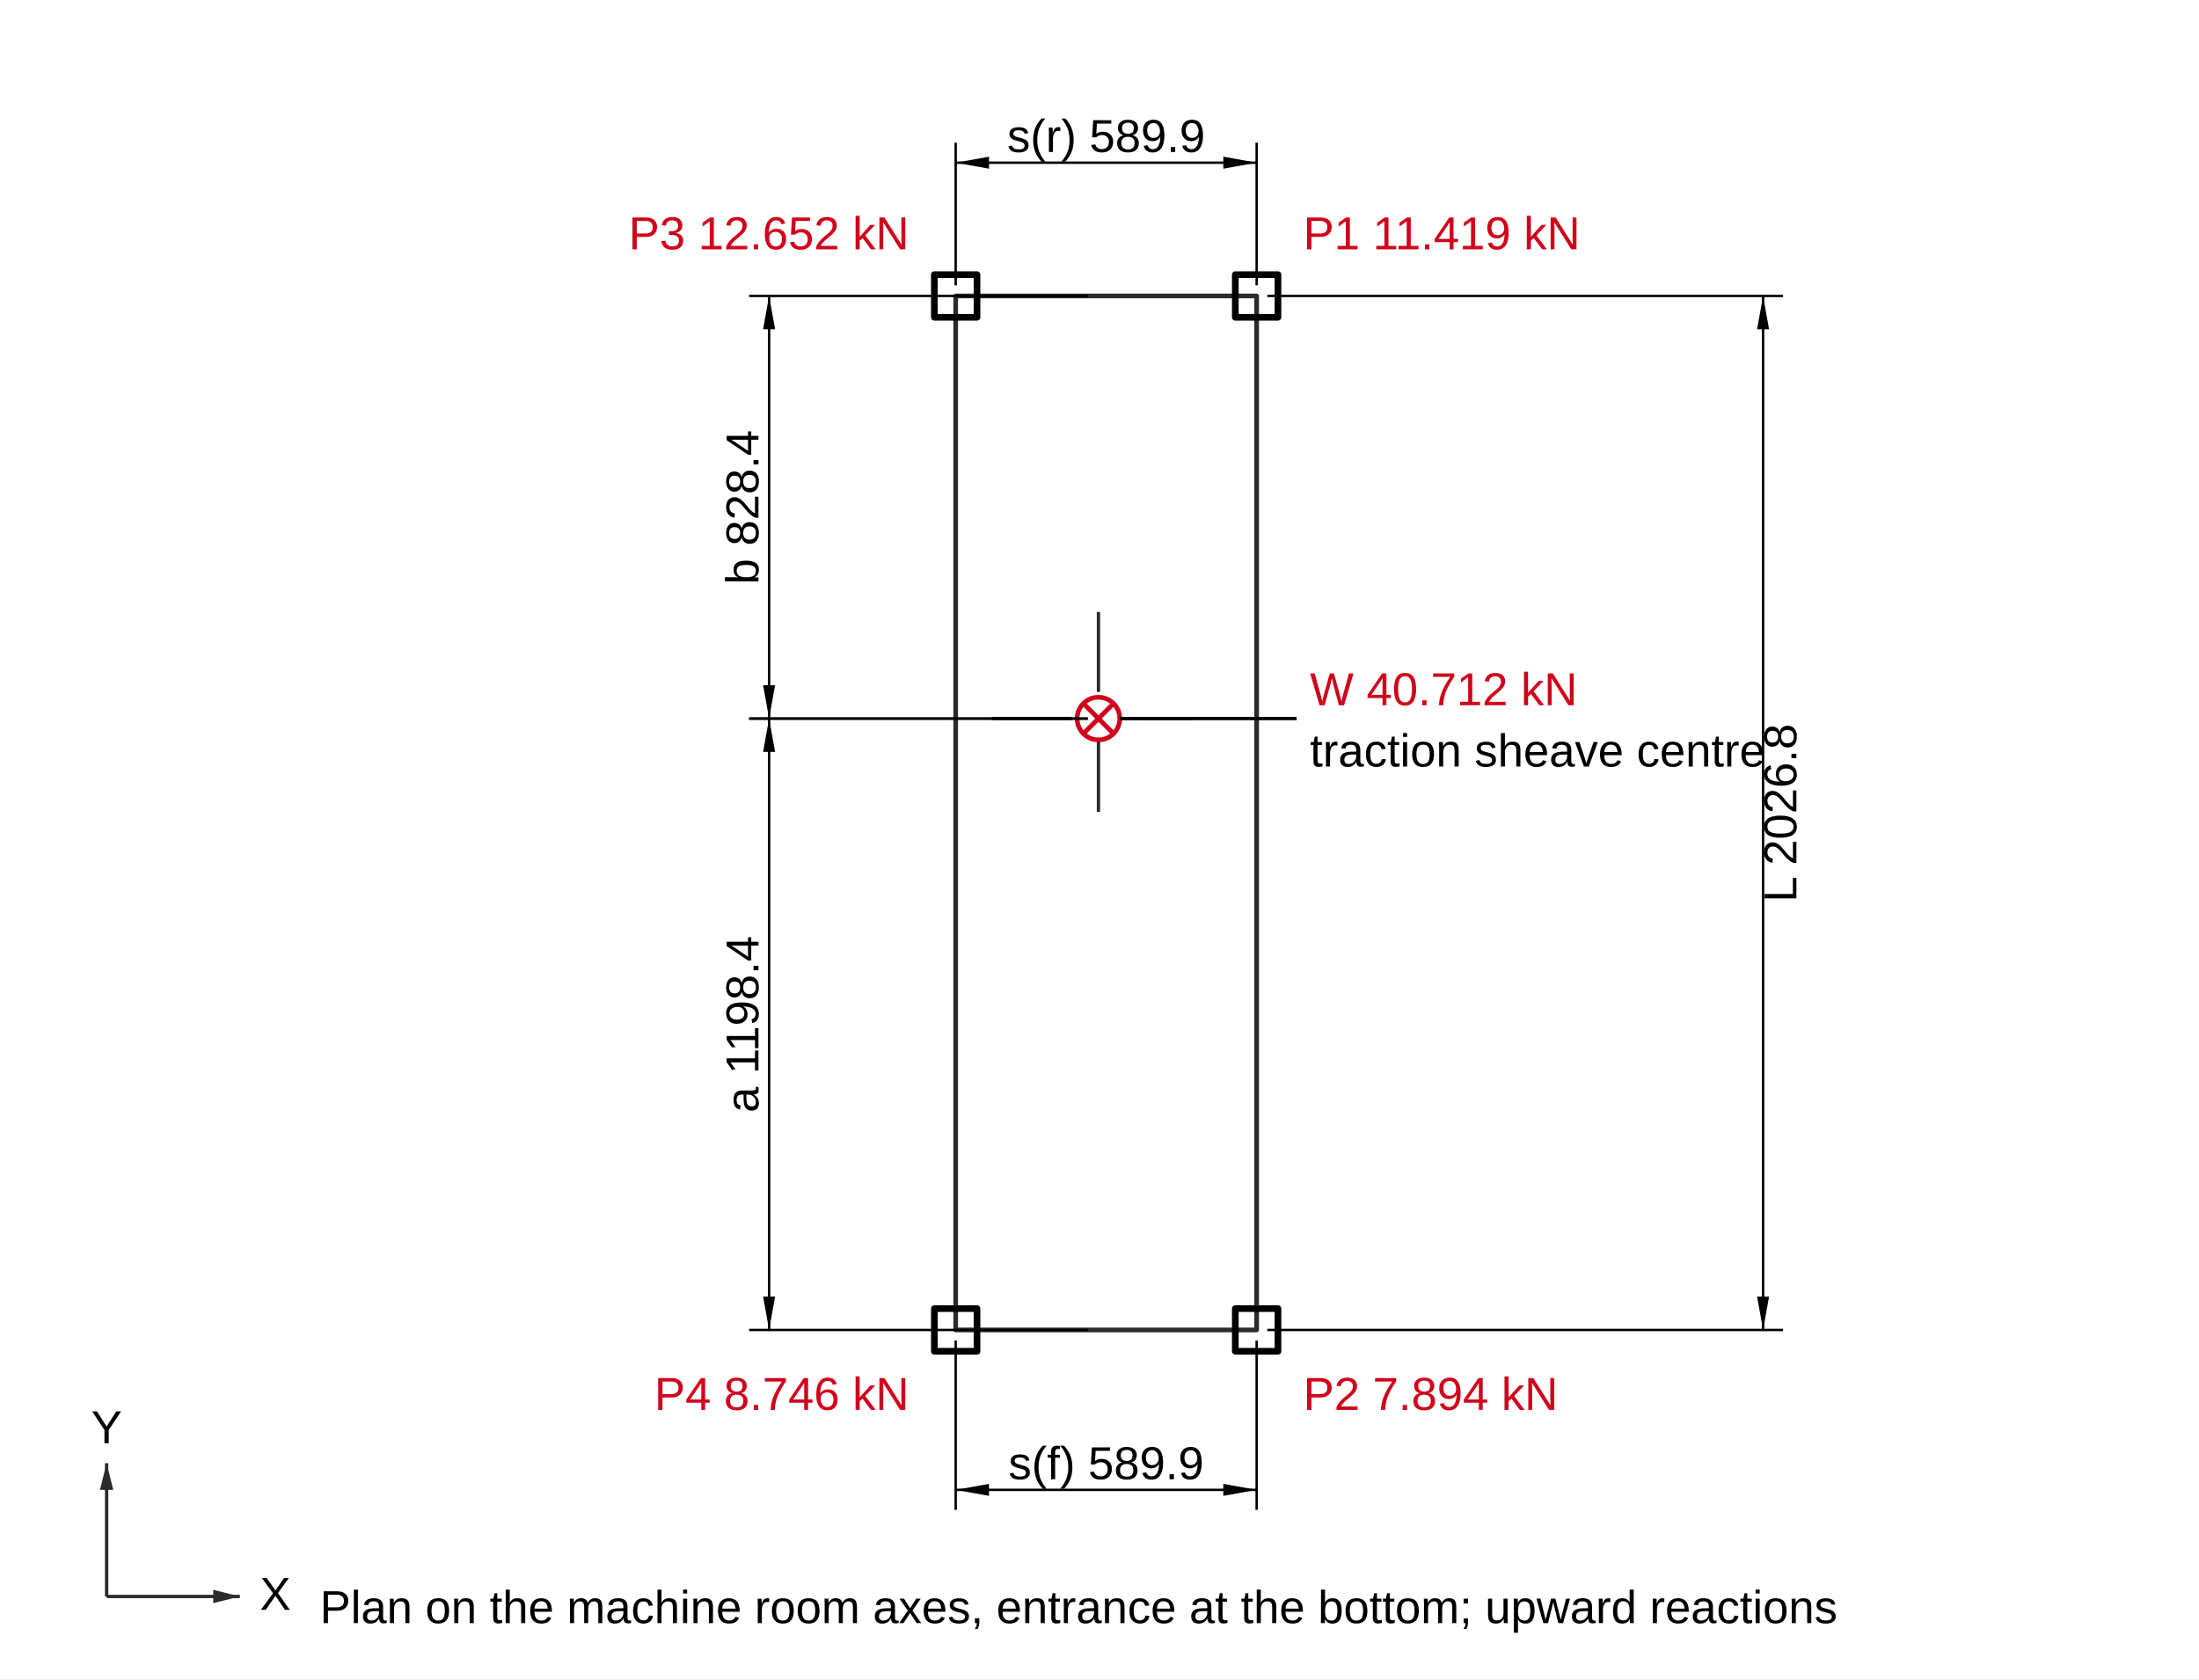
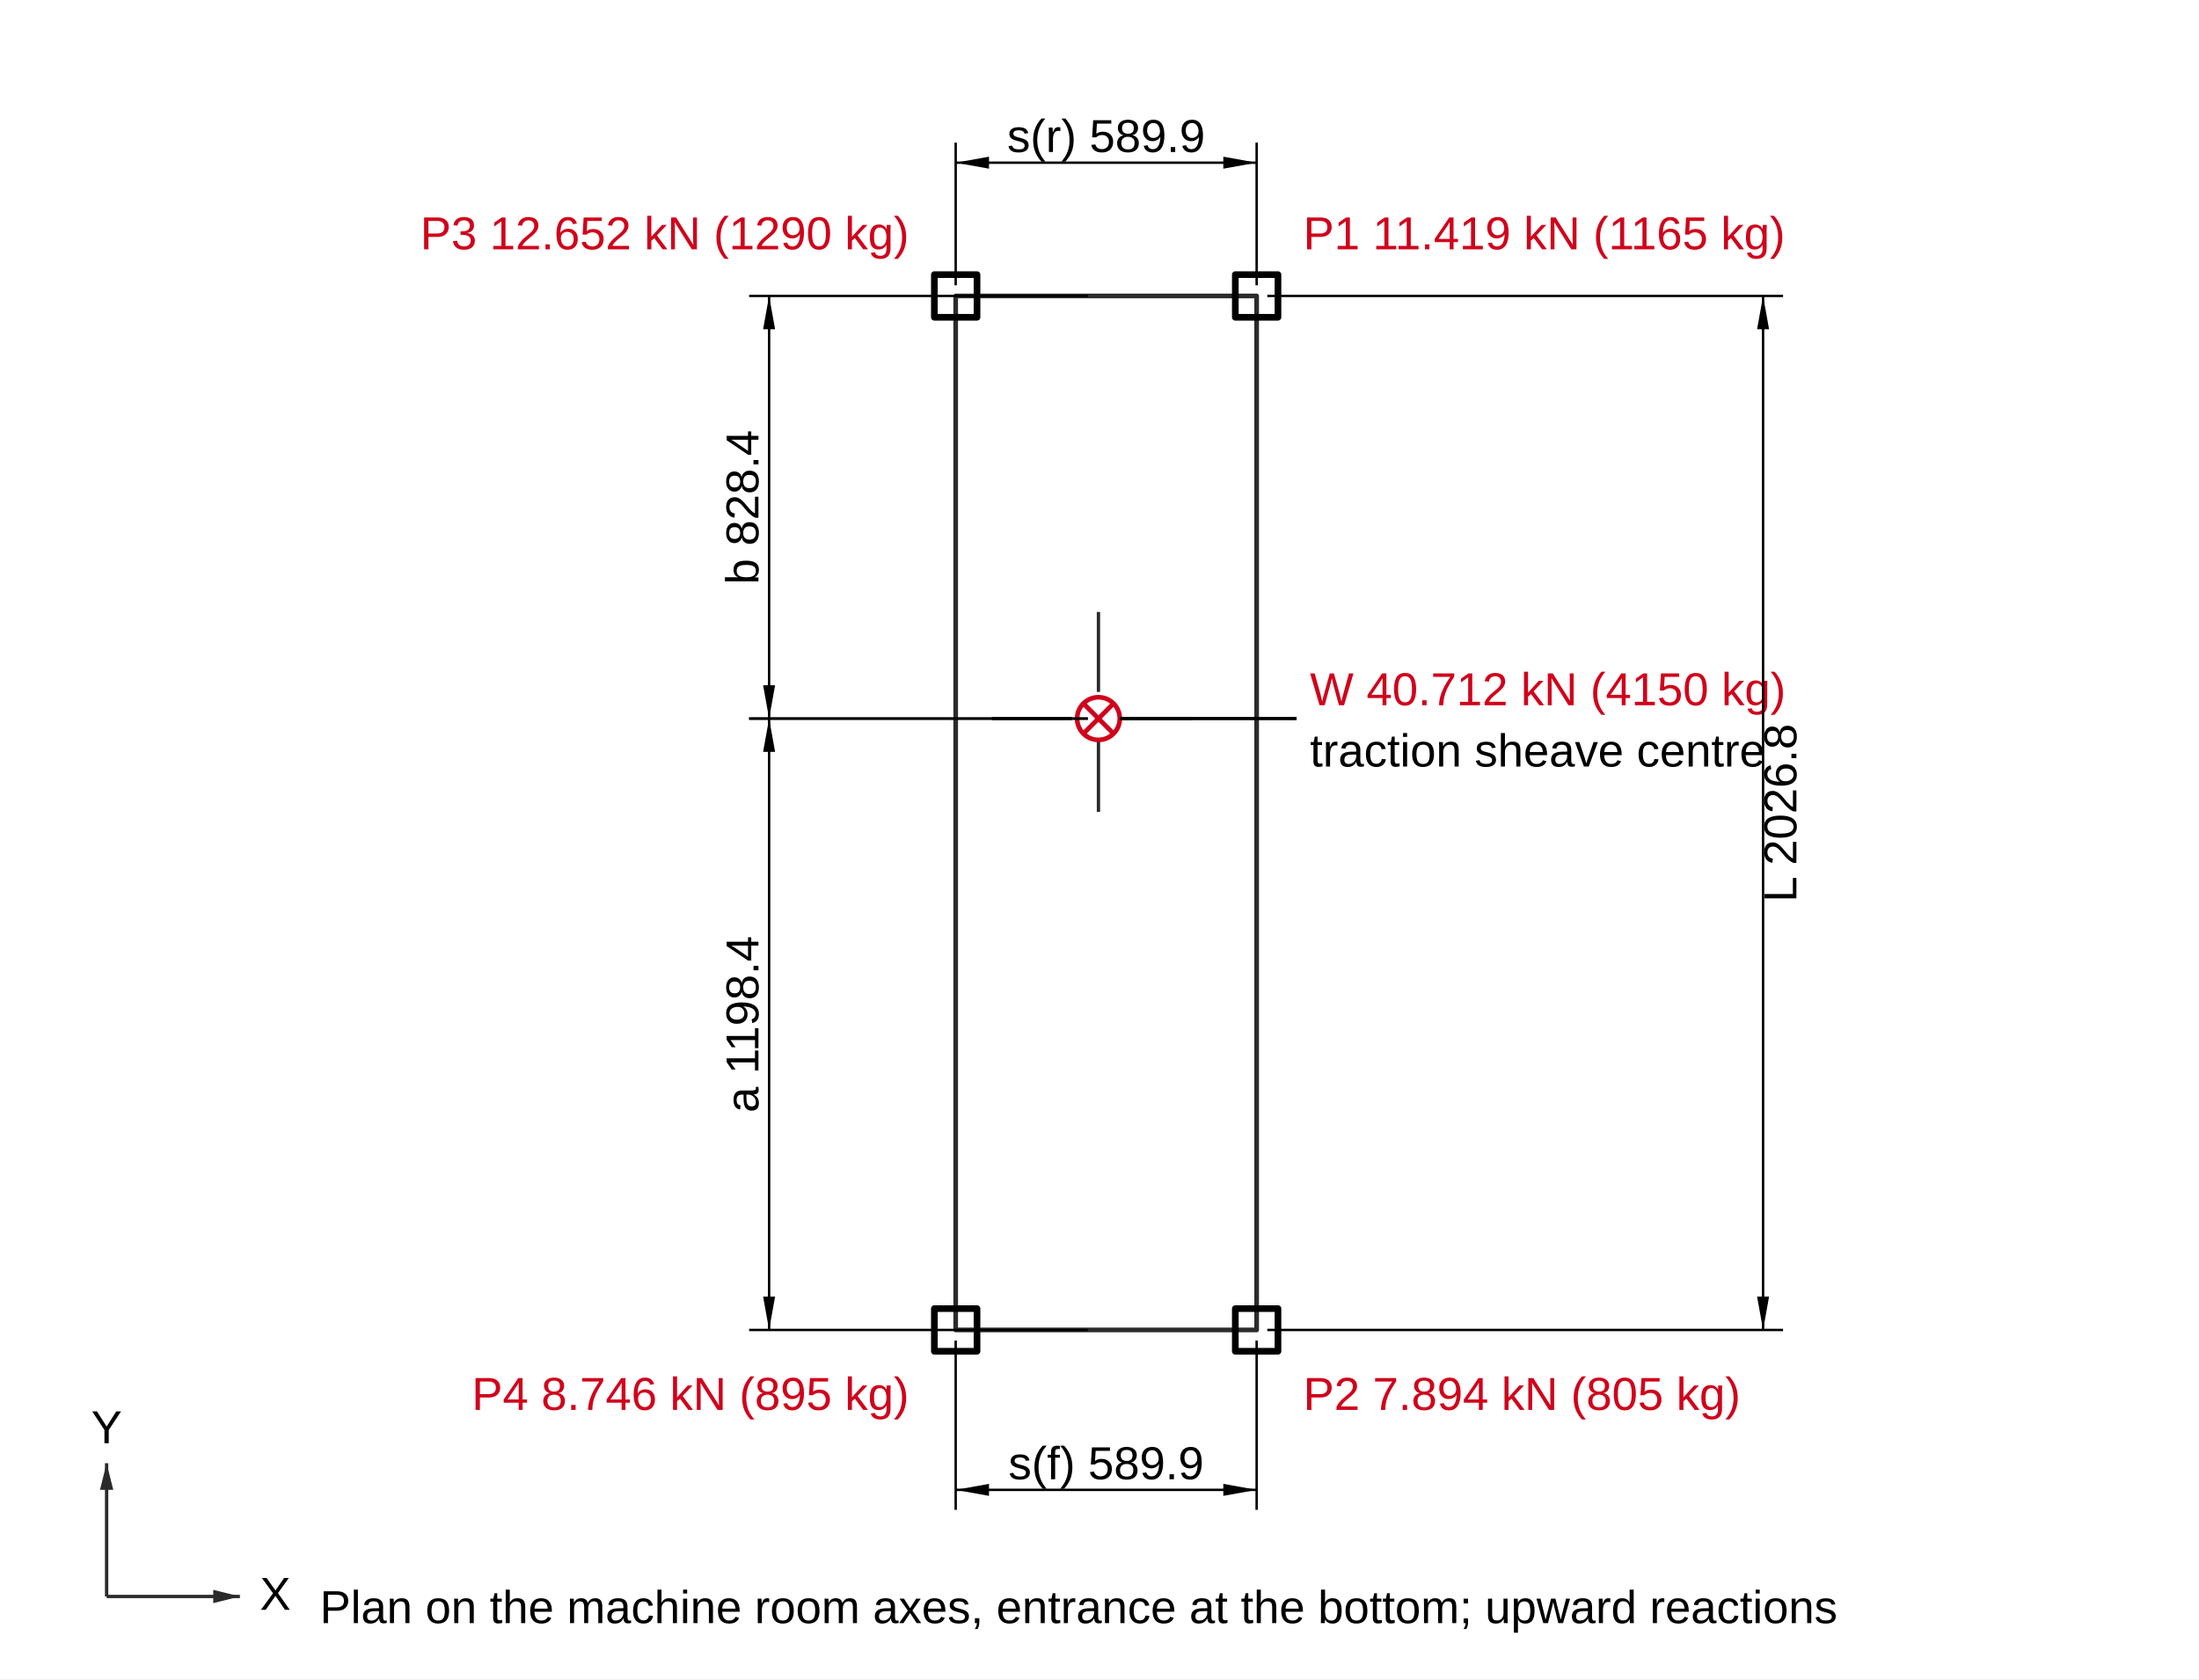
<svg xmlns="http://www.w3.org/2000/svg" version="1.1" width="165mm" height="126mm" viewBox="0 0 1650 1260" data-figure="F2" data-view="0.038,308.022,2075.517,65.502,16">
  <rect x="0" y="0" width="1650" height="1260" fill="#FFFFFF" />
  <polygon data-tag="chassis" points="717.09,997.93 942.91,997.93 942.91,222.07 717.09,222.07" fill="none" stroke="#2B2B2B" stroke-width="3.5" stroke-linejoin="round" stroke-linecap="butt" />
  <polygon data-tag="seat-P1" data-value="1060.1,1913.4" points="926.91,206.07 958.91,206.07 958.91,238.07 926.91,238.07" fill="none" stroke="#000000" stroke-width="5" stroke-linejoin="round" stroke-linecap="butt" />
-   <text data-tag="reaction-P1" data-value="11.419" x="977.91" y="187.07" font-family="ISOCPEUR, 'Arial Narrow', Arial, sans-serif" font-size="34.72" text-anchor="start" fill="#D0021B">P1 11.419 kN</text>
+   <text data-tag="reaction-P1" data-value="11.419" x="977.91" y="187.07" font-family="ISOCPEUR, 'Arial Narrow', Arial, sans-serif" font-size="34.72" text-anchor="start" fill="#D0021B">P1 11.419 kN (1165 kg)</text>
  <polygon data-tag="seat-P2" data-value="1060.1,-113.4" points="926.91,981.93 958.91,981.93 958.91,1013.93 926.91,1013.93" fill="none" stroke="#000000" stroke-width="5" stroke-linejoin="round" stroke-linecap="butt" />
-   <text data-tag="reaction-P2" data-value="7.894" x="977.91" y="1057.93" font-family="ISOCPEUR, 'Arial Narrow', Arial, sans-serif" font-size="34.72" text-anchor="start" fill="#D0021B">P2 7.894 kN</text>
+   <text data-tag="reaction-P2" data-value="7.894" x="977.91" y="1057.93" font-family="ISOCPEUR, 'Arial Narrow', Arial, sans-serif" font-size="34.72" text-anchor="start" fill="#D0021B">P2 7.894 kN (805 kg)</text>
  <polygon data-tag="seat-P3" data-value="470.2,1913.4" points="701.09,206.07 733.09,206.07 733.09,238.07 701.09,238.07" fill="none" stroke="#000000" stroke-width="5" stroke-linejoin="round" stroke-linecap="butt" />
-   <text data-tag="reaction-P3" data-value="12.652" x="682.09" y="187.07" font-family="ISOCPEUR, 'Arial Narrow', Arial, sans-serif" font-size="34.72" text-anchor="end" fill="#D0021B">P3 12.652 kN</text>
+   <text data-tag="reaction-P3" data-value="12.652" x="682.09" y="187.07" font-family="ISOCPEUR, 'Arial Narrow', Arial, sans-serif" font-size="34.72" text-anchor="end" fill="#D0021B">P3 12.652 kN (1290 kg)</text>
  <polygon data-tag="seat-P4" data-value="470.2,-113.4" points="701.09,981.93 733.09,981.93 733.09,1013.93 701.09,1013.93" fill="none" stroke="#000000" stroke-width="5" stroke-linejoin="round" stroke-linecap="butt" />
-   <text data-tag="reaction-P4" data-value="8.746" x="682.09" y="1057.93" font-family="ISOCPEUR, 'Arial Narrow', Arial, sans-serif" font-size="34.72" text-anchor="end" fill="#D0021B">P4 8.746 kN</text>
+   <text data-tag="reaction-P4" data-value="8.746" x="682.09" y="1057.93" font-family="ISOCPEUR, 'Arial Narrow', Arial, sans-serif" font-size="34.72" text-anchor="end" fill="#D0021B">P4 8.746 kN (895 kg)</text>
  <polyline points="744.22,539.18 904.22,539.18" fill="none" stroke="#2B2B2B" stroke-width="2.5" stroke-linejoin="round" stroke-linecap="butt" stroke-dasharray="60 12 6 12" />
  <polyline points="824.22,459.18 824.22,619.18" fill="none" stroke="#2B2B2B" stroke-width="2.5" stroke-linejoin="round" stroke-linecap="butt" stroke-dasharray="60 12 6 12" />
  <circle data-tag="load-W" cx="824.22" cy="539.18" r="16" fill="#FFFFFF" stroke="#D0021B" stroke-width="3.5" />
  <polyline points="813.22,528.18 835.22,550.18" fill="none" stroke="#D0021B" stroke-width="3.5" stroke-linejoin="round" stroke-linecap="butt" />
  <polyline points="813.22,550.18 835.22,528.18" fill="none" stroke="#D0021B" stroke-width="3.5" stroke-linejoin="round" stroke-linecap="butt" />
  <polyline points="840.22,539.18 972.91,539.18" fill="none" stroke="#000000" stroke-width="2.5" stroke-linejoin="round" stroke-linecap="butt" />
-   <text data-tag="load-W-text" data-value="40.712" x="982.91" y="529.18" font-family="ISOCPEUR, 'Arial Narrow', Arial, sans-serif" font-size="34.72" text-anchor="start" fill="#D0021B">W 40.712 kN</text>
+   <text data-tag="load-W-text" data-value="40.712" x="982.91" y="529.18" font-family="ISOCPEUR, 'Arial Narrow', Arial, sans-serif" font-size="34.72" text-anchor="start" fill="#D0021B">W 40.712 kN (4150 kg)</text>
  <text x="982.91" y="575.18" font-family="ISOCPEUR, 'Arial Narrow', Arial, sans-serif" font-size="34.72" text-anchor="start" fill="#000000">traction sheave centre</text>
  <polyline data-tag="dim-a-ext" points="816.22,997.93 562.09,997.93" fill="none" stroke="#000000" stroke-width="1.8" stroke-linejoin="round" stroke-linecap="butt" />
  <polyline data-tag="dim-a-ext" points="816.22,539.18 562.09,539.18" fill="none" stroke="#000000" stroke-width="1.8" stroke-linejoin="round" stroke-linecap="butt" />
  <polyline data-tag="dim-a" data-value="1198.4" points="577.09,997.93 577.09,539.18" fill="none" stroke="#000000" stroke-width="1.8" stroke-linejoin="round" stroke-linecap="butt" />
  <polygon points="577.09,997.93 572.59,972.93 581.59,972.93" fill="#000000" stroke="none" />
  <polygon points="577.09,539.18 581.59,564.18 572.59,564.18" fill="#000000" stroke="none" />
  <text data-tag="dim-a-text" data-value="1198.4" x="569.09" y="768.56" font-family="ISOCPEUR, 'Arial Narrow', Arial, sans-serif" font-size="34.72" text-anchor="middle" fill="#000000" transform="rotate(-90 569.09 768.56)">a 1198.4</text>
  <polyline data-tag="dim-b-ext" points="816.22,539.18 562.09,539.18" fill="none" stroke="#000000" stroke-width="1.8" stroke-linejoin="round" stroke-linecap="butt" />
  <polyline data-tag="dim-b-ext" points="816.22,222.07 562.09,222.07" fill="none" stroke="#000000" stroke-width="1.8" stroke-linejoin="round" stroke-linecap="butt" />
  <polyline data-tag="dim-b" data-value="828.4" points="577.09,539.18 577.09,222.07" fill="none" stroke="#000000" stroke-width="1.8" stroke-linejoin="round" stroke-linecap="butt" />
  <polygon points="577.09,539.18 572.59,514.18 581.59,514.18" fill="#000000" stroke="none" />
  <polygon points="577.09,222.07 581.59,247.07 572.59,247.07" fill="#000000" stroke="none" />
  <text data-tag="dim-b-text" data-value="828.4" x="569.09" y="380.62" font-family="ISOCPEUR, 'Arial Narrow', Arial, sans-serif" font-size="34.72" text-anchor="middle" fill="#000000" transform="rotate(-90 569.09 380.62)">b 828.4</text>
  <polyline data-tag="dim-L-ext" points="950.91,997.93 1337.91,997.93" fill="none" stroke="#000000" stroke-width="1.8" stroke-linejoin="round" stroke-linecap="butt" />
  <polyline data-tag="dim-L-ext" points="950.91,222.07 1337.91,222.07" fill="none" stroke="#000000" stroke-width="1.8" stroke-linejoin="round" stroke-linecap="butt" />
  <polyline data-tag="dim-L" data-value="2026.8" points="1322.91,997.93 1322.91,222.07" fill="none" stroke="#000000" stroke-width="1.8" stroke-linejoin="round" stroke-linecap="butt" />
  <polygon points="1322.91,997.93 1318.41,972.93 1327.41,972.93" fill="#000000" stroke="none" />
  <polygon points="1322.91,222.07 1327.41,247.07 1318.41,247.07" fill="#000000" stroke="none" />
  <text data-tag="dim-L-text" data-value="2026.8" x="1347.91" y="610" font-family="ISOCPEUR, 'Arial Narrow', Arial, sans-serif" font-size="34.72" text-anchor="middle" fill="#000000" transform="rotate(-90 1347.91 610)">L 2026.8</text>
  <polyline data-tag="dim-sf-ext" points="717.09,1005.93 717.09,1132.93" fill="none" stroke="#000000" stroke-width="1.8" stroke-linejoin="round" stroke-linecap="butt" />
  <polyline data-tag="dim-sf-ext" points="942.91,1005.93 942.91,1132.93" fill="none" stroke="#000000" stroke-width="1.8" stroke-linejoin="round" stroke-linecap="butt" />
  <polyline data-tag="dim-sf" data-value="589.9" points="717.09,1117.93 942.91,1117.93" fill="none" stroke="#000000" stroke-width="1.8" stroke-linejoin="round" stroke-linecap="butt" />
  <polygon points="717.09,1117.93 742.09,1113.43 742.09,1122.43" fill="#000000" stroke="none" />
  <polygon points="942.91,1117.93 917.91,1122.43 917.91,1113.43" fill="#000000" stroke="none" />
  <text data-tag="dim-sf-text" data-value="589.9" x="830" y="1109.93" font-family="ISOCPEUR, 'Arial Narrow', Arial, sans-serif" font-size="34.72" text-anchor="middle" fill="#000000">s(f) 589.9</text>
  <polyline data-tag="dim-sr-ext" points="717.09,214.07 717.09,107.07" fill="none" stroke="#000000" stroke-width="1.8" stroke-linejoin="round" stroke-linecap="butt" />
  <polyline data-tag="dim-sr-ext" points="942.91,214.07 942.91,107.07" fill="none" stroke="#000000" stroke-width="1.8" stroke-linejoin="round" stroke-linecap="butt" />
  <polyline data-tag="dim-sr" data-value="589.9" points="717.09,122.07 942.91,122.07" fill="none" stroke="#000000" stroke-width="1.8" stroke-linejoin="round" stroke-linecap="butt" />
  <polygon points="717.09,122.07 742.09,117.57 742.09,126.57" fill="#000000" stroke="none" />
  <polygon points="942.91,122.07 917.91,126.57 917.91,117.57" fill="#000000" stroke="none" />
  <text data-tag="dim-sr-text" data-value="589.9" x="830" y="114.07" font-family="ISOCPEUR, 'Arial Narrow', Arial, sans-serif" font-size="34.72" text-anchor="middle" fill="#000000">s(r) 589.9</text>
  <polyline points="80,1197.93 180,1197.93" fill="none" stroke="#2B2B2B" stroke-width="2.5" stroke-linejoin="round" stroke-linecap="butt" />
  <polygon points="180,1197.93 160,1202.93 160,1192.93" fill="#2B2B2B" stroke="none" />
  <polyline points="80,1197.93 80,1097.93" fill="none" stroke="#2B2B2B" stroke-width="2.5" stroke-linejoin="round" stroke-linecap="butt" />
  <polygon points="80,1097.93 85,1117.93 75,1117.93" fill="#2B2B2B" stroke="none" />
  <text x="195" y="1207.93" font-family="ISOCPEUR, 'Arial Narrow', Arial, sans-serif" font-size="34.72" text-anchor="start" fill="#000000">X</text>
  <text x="80" y="1082.93" font-family="ISOCPEUR, 'Arial Narrow', Arial, sans-serif" font-size="34.72" text-anchor="middle" fill="#000000">Y</text>
  <text x="240" y="1217.93" font-family="ISOCPEUR, 'Arial Narrow', Arial, sans-serif" font-size="34.72" text-anchor="start" fill="#000000">Plan on the machine room axes, entrance at the bottom; upward reactions</text>
</svg>
